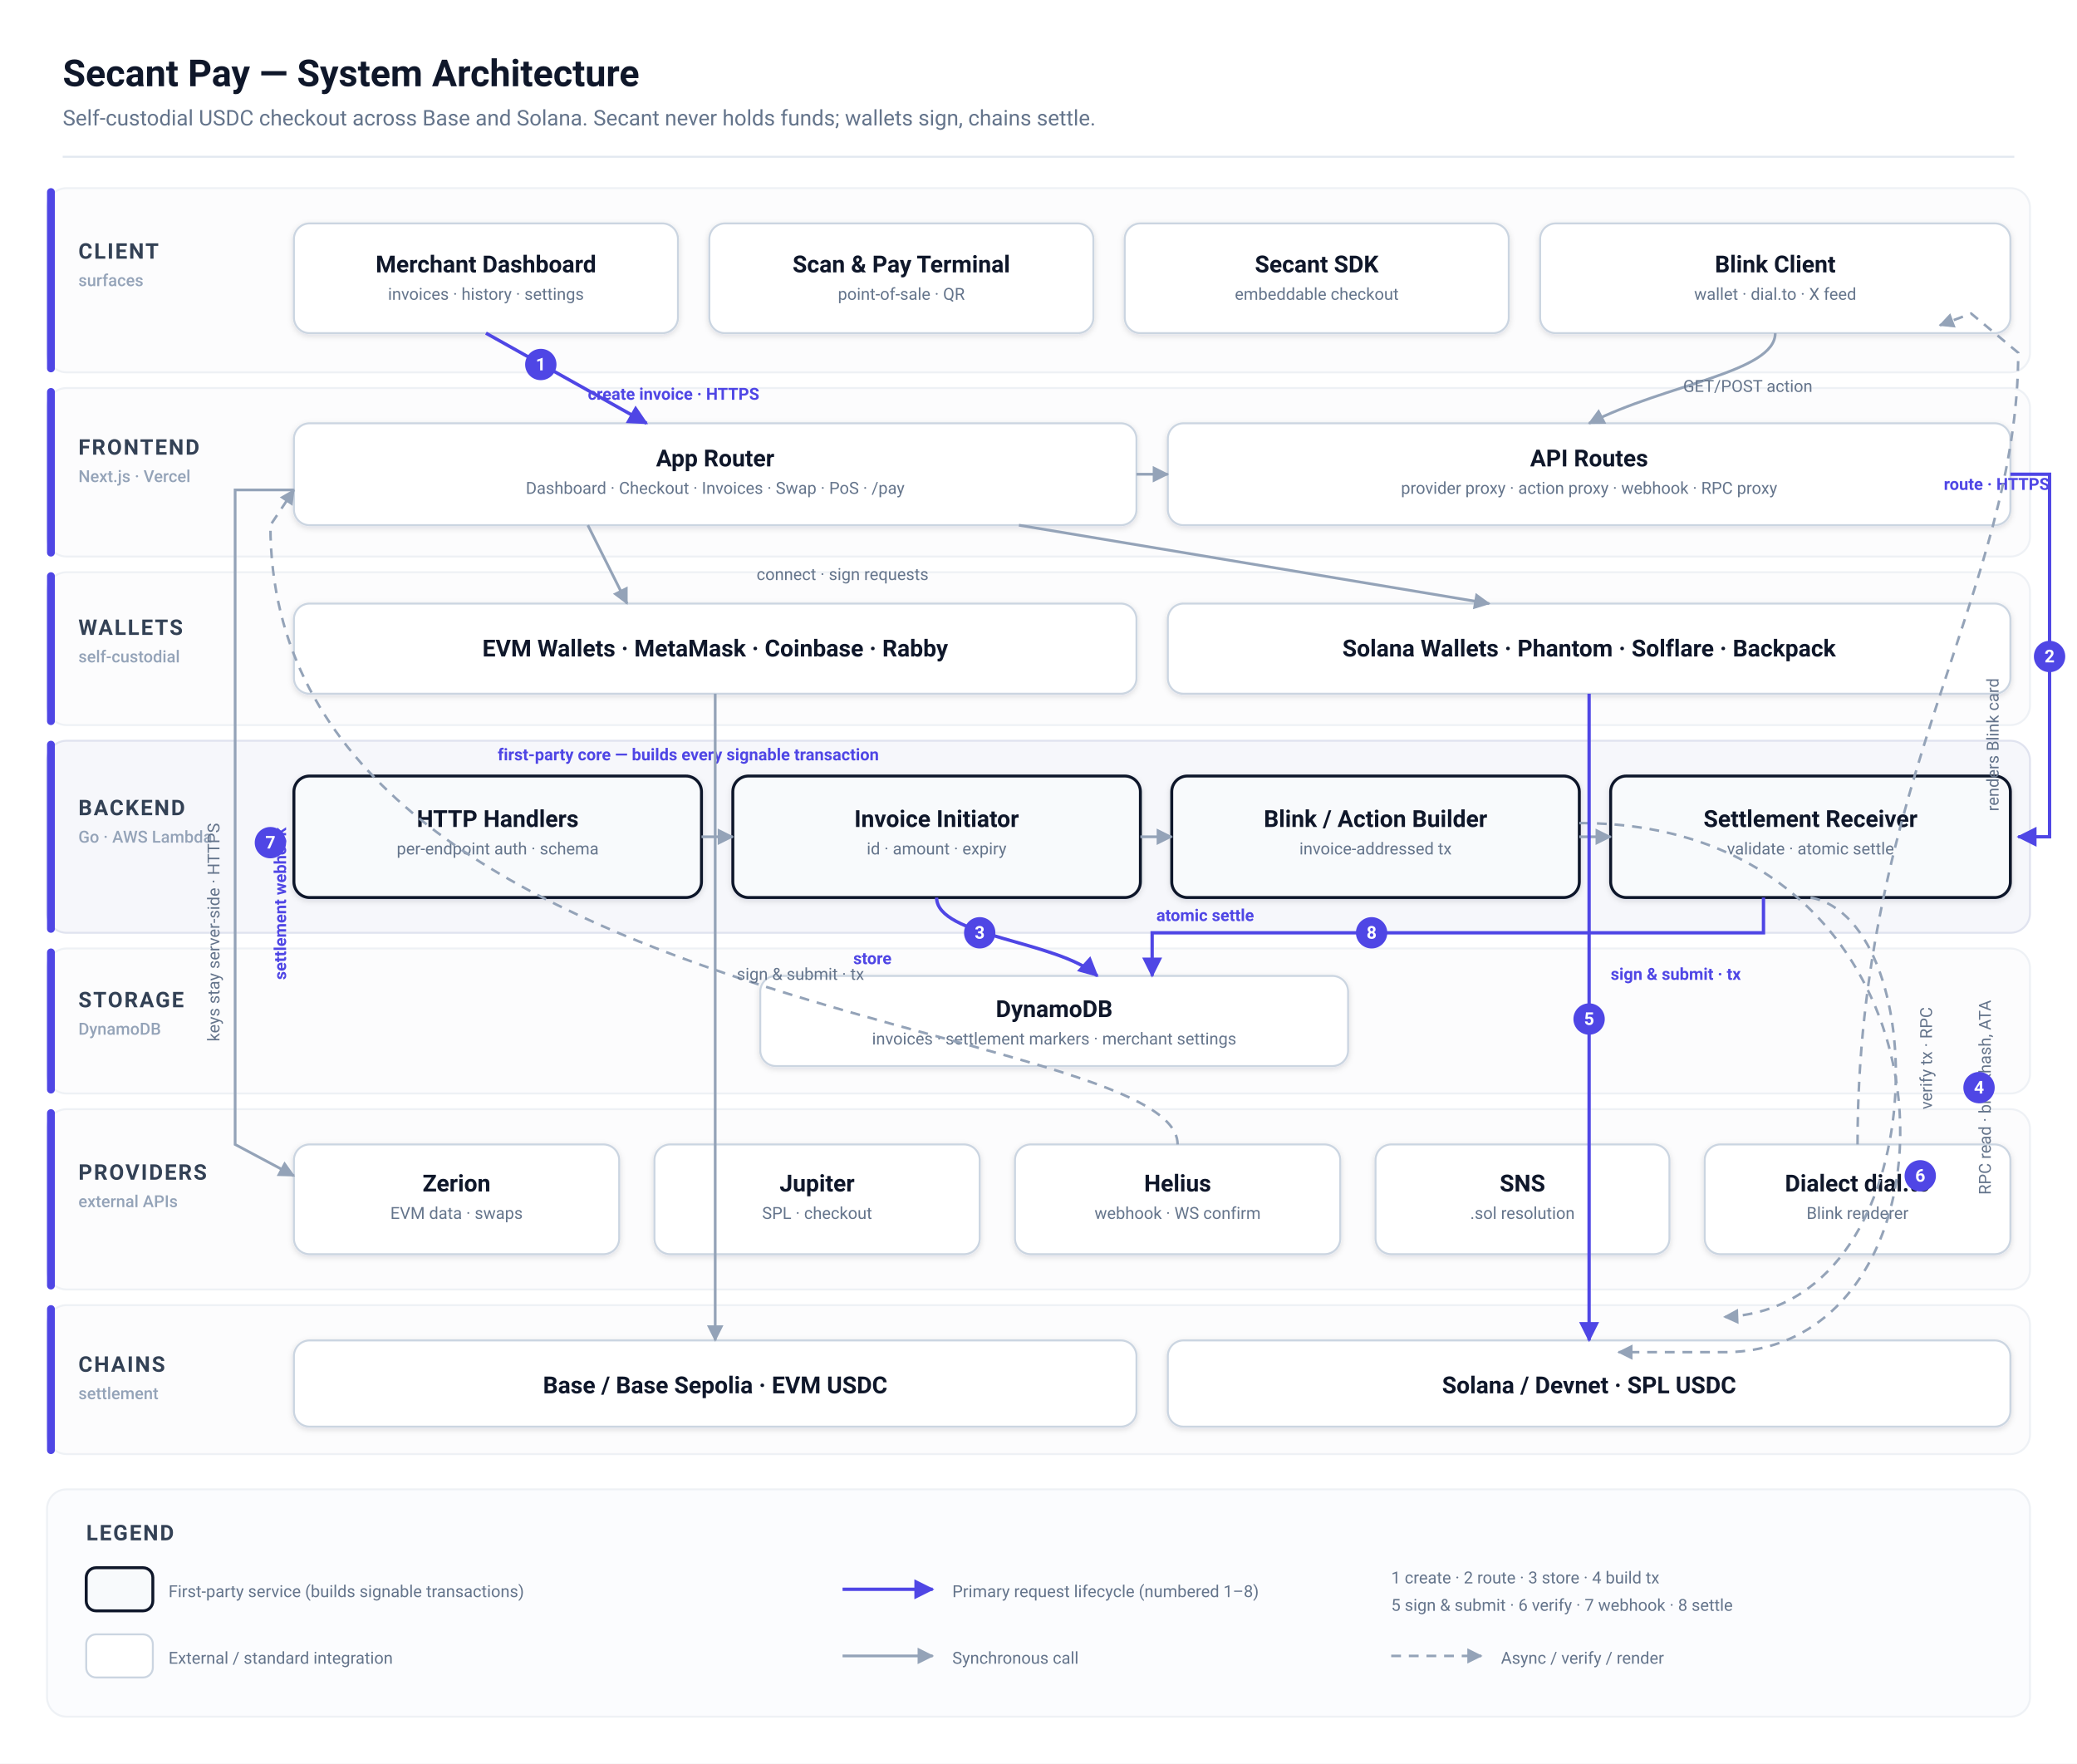
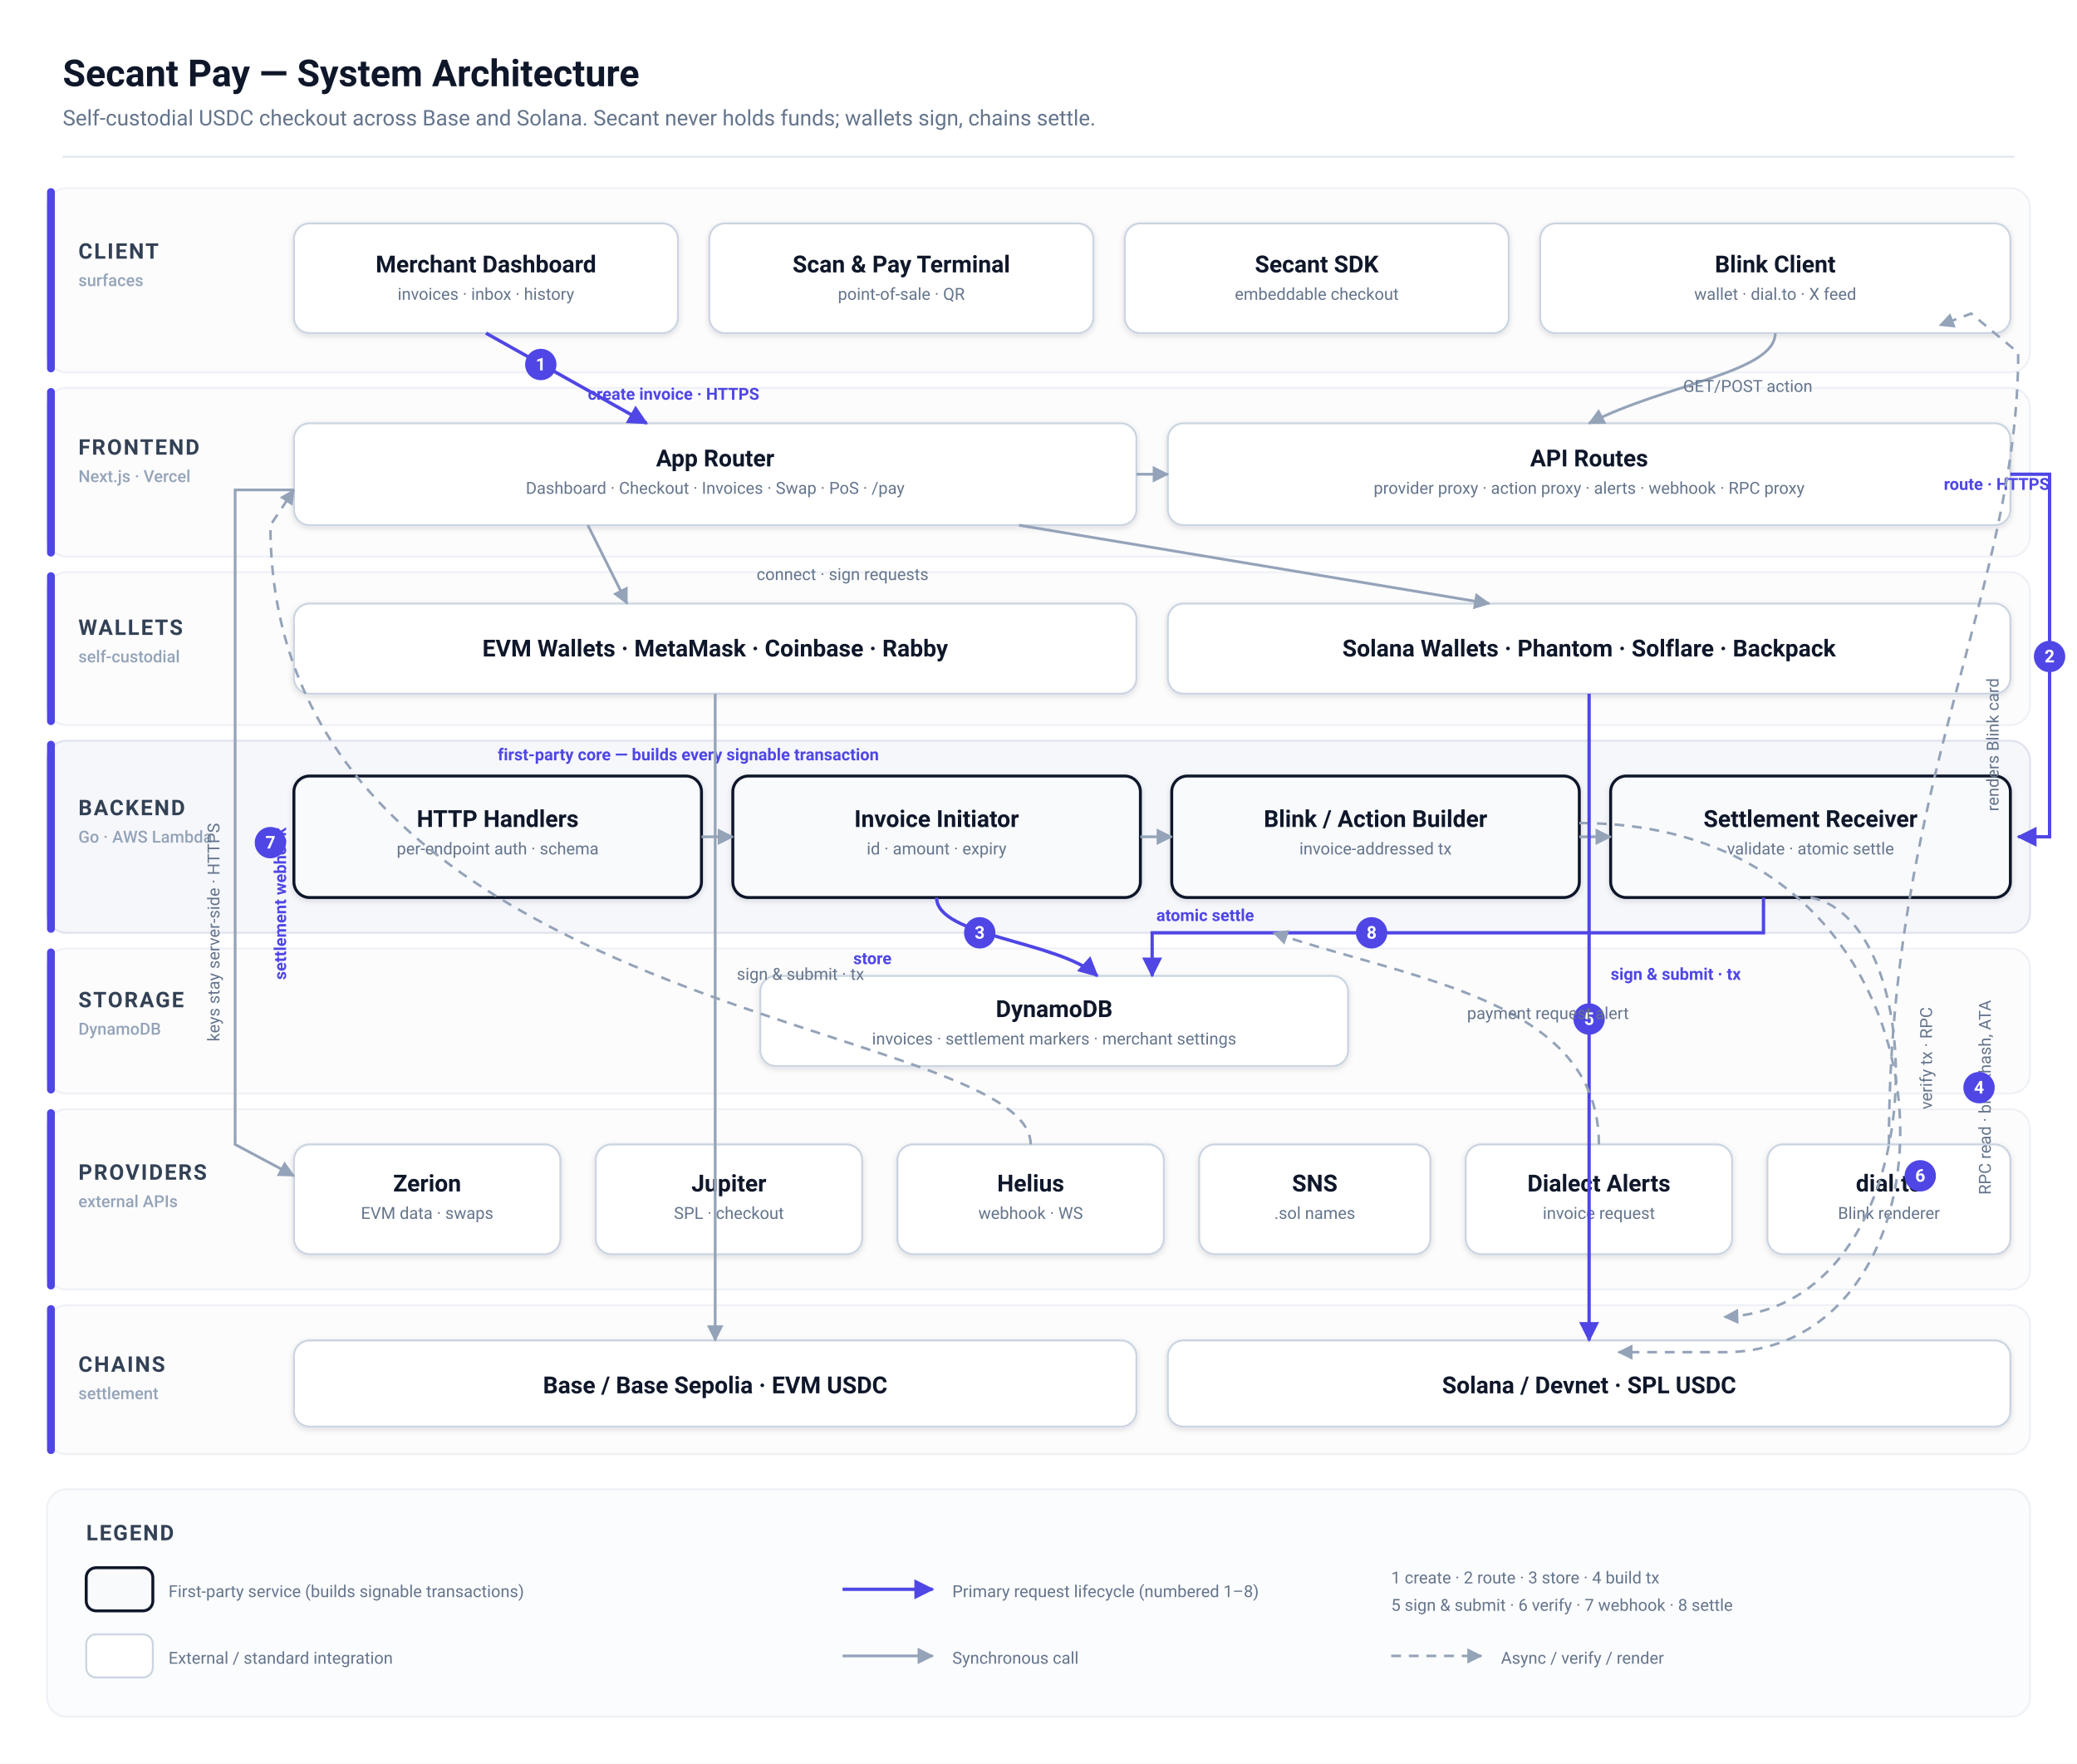
<svg xmlns="http://www.w3.org/2000/svg" viewBox="0 0 1060 900" font-family="-apple-system, BlinkMacSystemFont, 'Segoe UI', Roboto, Helvetica, Arial, sans-serif" role="img">
  <defs>
    <filter id="sh" x="-20%" y="-20%" width="140%" height="160%">
      <feDropShadow dx="0" dy="1" stdDeviation="1.6" flood-color="#0f172a" flood-opacity="0.13" />
    </filter>
    <marker id="ar" markerWidth="8" markerHeight="8" refX="5.5" refY="3" orient="auto" markerUnits="strokeWidth">
      <path d="M0,0 L6,3 L0,6 Z" fill="#94a3b8" />
    </marker>
    <marker id="arA" markerWidth="8" markerHeight="8" refX="5.5" refY="3" orient="auto" markerUnits="strokeWidth">
      <path d="M0,0 L6,3 L0,6 Z" fill="#4f46e5" />
    </marker>
  </defs>
  <style>
    .lane   { fill:#fcfcfd; stroke:#eef1f5; stroke-width:1; }
    .lanec  { fill:#f6f7fb; stroke:#e0e3ef; stroke-width:1; }
    .tab    { fill:#4f46e5; }
    .tier   { font-size:11px; font-weight:700; letter-spacing:.8px; fill:#334155; }
    .tsub   { font-size:8.5px; font-weight:500; fill:#94a3b8; }
    .card   { fill:#ffffff; stroke:#cbd5e1; stroke-width:1; }
    .core   { fill:#f8fafc; stroke:#0f172a; stroke-width:1.5; }
    .nt     { font-size:12px; font-weight:600; fill:#0f172a; }
    .ns     { font-size:8.5px; font-weight:400; fill:#64748b; }
    .e      { stroke:#94a3b8; stroke-width:1.4; fill:none; marker-end:url(#ar); }
    .ed     { stroke:#94a3b8; stroke-width:1.3; fill:none; stroke-dasharray:5 4; marker-end:url(#ar); }
    .ep     { stroke:#4f46e5; stroke-width:1.7; fill:none; marker-end:url(#arA); }
    .el     { font-size:8.5px; fill:#64748b; }
    .elp    { font-size:8.5px; font-weight:600; fill:#4f46e5; }
    .badge  { fill:#4f46e5; }
    .bnum   { font-size:9px; font-weight:700; fill:#ffffff; }
    .h1     { font-size:19px; font-weight:700; fill:#0f172a; }
    .h2     { font-size:11px; font-weight:400; fill:#64748b; }
  </style>
  <rect x="0" y="0" width="1060" height="900" fill="#ffffff" />
  <text class="h1" x="32" y="44">Secant Pay — System Architecture</text>
  <text class="h2" x="32" y="64">Self-custodial USDC checkout across Base and Solana. Secant never holds funds; wallets sign, chains settle.</text>
  <line x1="32" y1="80" x2="1028" y2="80" stroke="#e2e8f0" stroke-width="1" />
  <rect class="lane" x="24" y="96" width="1012" height="94" rx="10" />
  <rect class="lane" x="24" y="198" width="1012" height="86" rx="10" />
  <rect class="lane" x="24" y="292" width="1012" height="78" rx="10" />
  <rect class="lanec" x="24" y="378" width="1012" height="98" rx="10" />
  <rect class="lane" x="24" y="484" width="1012" height="74" rx="10" />
  <rect class="lane" x="24" y="566" width="1012" height="92" rx="10" />
  <rect class="lane" x="24" y="666" width="1012" height="76" rx="10" />
  <rect class="tab" x="24" y="96" width="4" height="94" rx="2" />
  <rect class="tab" x="24" y="198" width="4" height="86" rx="2" />
  <rect class="tab" x="24" y="292" width="4" height="78" rx="2" />
  <rect class="tab" x="24" y="378" width="4" height="98" rx="2" />
  <rect class="tab" x="24" y="484" width="4" height="74" rx="2" />
  <rect class="tab" x="24" y="566" width="4" height="92" rx="2" />
  <rect class="tab" x="24" y="666" width="4" height="76" rx="2" />
  <text class="tier" x="40" y="132">CLIENT</text>
  <text class="tsub" x="40" y="146">surfaces</text>
  <text class="tier" x="40" y="232">FRONTEND</text>
  <text class="tsub" x="40" y="246">Next.js · Vercel</text>
  <text class="tier" x="40" y="324">WALLETS</text>
  <text class="tsub" x="40" y="338">self-custodial</text>
  <text class="tier" x="40" y="416">BACKEND</text>
  <text class="tsub" x="40" y="430">Go · AWS Lambda</text>
  <text class="tier" x="40" y="514">STORAGE</text>
  <text class="tsub" x="40" y="528">DynamoDB</text>
  <text class="tier" x="40" y="602">PROVIDERS</text>
  <text class="tsub" x="40" y="616">external APIs</text>
  <text class="tier" x="40" y="700">CHAINS</text>
  <text class="tsub" x="40" y="714">settlement</text>
  <g filter="url(#sh)">
    <rect class="card" x="150" y="114" width="196" height="56" rx="8" />
    <rect class="card" x="362" y="114" width="196" height="56" rx="8" />
    <rect class="card" x="574" y="114" width="196" height="56" rx="8" />
    <rect class="card" x="786" y="114" width="240" height="56" rx="8" />
  </g>
  <text class="nt" x="248" y="139" text-anchor="middle">Merchant Dashboard</text>
-   <text class="ns" x="248" y="153" text-anchor="middle">invoices · history · settings</text>
+   <text class="ns" x="248" y="153" text-anchor="middle">invoices · inbox · history</text>
  <text class="nt" x="460" y="139" text-anchor="middle">Scan &amp; Pay Terminal</text>
  <text class="ns" x="460" y="153" text-anchor="middle">point-of-sale · QR</text>
  <text class="nt" x="672" y="139" text-anchor="middle">Secant SDK</text>
  <text class="ns" x="672" y="153" text-anchor="middle">embeddable checkout</text>
  <text class="nt" x="906" y="139" text-anchor="middle">Blink Client</text>
  <text class="ns" x="906" y="153" text-anchor="middle">wallet · dial.to · X feed</text>
  <g filter="url(#sh)">
    <rect class="card" x="150" y="216" width="430" height="52" rx="8" />
    <rect class="card" x="596" y="216" width="430" height="52" rx="8" />
  </g>
  <text class="nt" x="365" y="238" text-anchor="middle">App Router</text>
  <text class="ns" x="365" y="252" text-anchor="middle">Dashboard · Checkout · Invoices · Swap · PoS · /pay</text>
  <text class="nt" x="811" y="238" text-anchor="middle">API Routes</text>
-   <text class="ns" x="811" y="252" text-anchor="middle">provider proxy · action proxy · webhook · RPC proxy</text>
+   <text class="ns" x="811" y="252" text-anchor="middle">provider proxy · action proxy · alerts · webhook · RPC proxy</text>
  <g filter="url(#sh)">
    <rect class="card" x="150" y="308" width="430" height="46" rx="8" />
    <rect class="card" x="596" y="308" width="430" height="46" rx="8" />
  </g>
  <text class="nt" x="365" y="335" text-anchor="middle">EVM Wallets · MetaMask · Coinbase · Rabby</text>
  <text class="nt" x="811" y="335" text-anchor="middle">Solana Wallets · Phantom · Solflare · Backpack</text>
  <g filter="url(#sh)">
    <rect class="core" x="150" y="396" width="208" height="62" rx="8" />
    <rect class="core" x="374" y="396" width="208" height="62" rx="8" />
    <rect class="core" x="598" y="396" width="208" height="62" rx="8" />
    <rect class="core" x="822" y="396" width="204" height="62" rx="8" />
  </g>
  <text class="nt" x="254" y="422" text-anchor="middle">HTTP Handlers</text>
  <text class="ns" x="254" y="436" text-anchor="middle">per-endpoint auth · schema</text>
  <text class="nt" x="478" y="422" text-anchor="middle">Invoice Initiator</text>
  <text class="ns" x="478" y="436" text-anchor="middle">id · amount · expiry</text>
  <text class="nt" x="702" y="422" text-anchor="middle">Blink / Action Builder</text>
  <text class="ns" x="702" y="436" text-anchor="middle">invoice-addressed tx</text>
  <text class="nt" x="924" y="422" text-anchor="middle">Settlement Receiver</text>
  <text class="ns" x="924" y="436" text-anchor="middle">validate · atomic settle</text>
  <text class="elp" x="254" y="388">first-party core — builds every signable transaction</text>
  <g filter="url(#sh)">
    <rect class="card" x="388" y="498" width="300" height="46" rx="8" />
  </g>
  <text class="nt" x="538" y="519" text-anchor="middle">DynamoDB</text>
  <text class="ns" x="538" y="533" text-anchor="middle">invoices · settlement markers · merchant settings</text>
  <g filter="url(#sh)">
-     <rect class="card" x="150" y="584" width="166" height="56" rx="8" />
-     <rect class="card" x="334" y="584" width="166" height="56" rx="8" />
-     <rect class="card" x="518" y="584" width="166" height="56" rx="8" />
-     <rect class="card" x="702" y="584" width="150" height="56" rx="8" />
-     <rect class="card" x="870" y="584" width="156" height="56" rx="8" />
-   </g>
-   <text class="nt" x="233" y="608" text-anchor="middle">Zerion</text>
-   <text class="ns" x="233" y="622" text-anchor="middle">EVM data · swaps</text>
-   <text class="nt" x="417" y="608" text-anchor="middle">Jupiter</text>
-   <text class="ns" x="417" y="622" text-anchor="middle">SPL · checkout</text>
-   <text class="nt" x="601" y="608" text-anchor="middle">Helius</text>
-   <text class="ns" x="601" y="622" text-anchor="middle">webhook · WS confirm</text>
-   <text class="nt" x="777" y="608" text-anchor="middle">SNS</text>
-   <text class="ns" x="777" y="622" text-anchor="middle">.sol resolution</text>
-   <text class="nt" x="948" y="608" text-anchor="middle">Dialect dial.to</text>
-   <text class="ns" x="948" y="622" text-anchor="middle">Blink renderer</text>
+     <rect class="card" x="150" y="584" width="136" height="56" rx="8" />
+     <rect class="card" x="304" y="584" width="136" height="56" rx="8" />
+     <rect class="card" x="458" y="584" width="136" height="56" rx="8" />
+     <rect class="card" x="612" y="584" width="118" height="56" rx="8" />
+     <rect class="card" x="748" y="584" width="136" height="56" rx="8" />
+     <rect class="card" x="902" y="584" width="124" height="56" rx="8" />
+   </g>
+   <text class="nt" x="218" y="608" text-anchor="middle">Zerion</text>
+   <text class="ns" x="218" y="622" text-anchor="middle">EVM data · swaps</text>
+   <text class="nt" x="372" y="608" text-anchor="middle">Jupiter</text>
+   <text class="ns" x="372" y="622" text-anchor="middle">SPL · checkout</text>
+   <text class="nt" x="526" y="608" text-anchor="middle">Helius</text>
+   <text class="ns" x="526" y="622" text-anchor="middle">webhook · WS</text>
+   <text class="nt" x="671" y="608" text-anchor="middle">SNS</text>
+   <text class="ns" x="671" y="622" text-anchor="middle">.sol names</text>
+   <text class="nt" x="816" y="608" text-anchor="middle">Dialect Alerts</text>
+   <text class="ns" x="816" y="622" text-anchor="middle">invoice request</text>
+   <text class="nt" x="964" y="608" text-anchor="middle">dial.to</text>
+   <text class="ns" x="964" y="622" text-anchor="middle">Blink renderer</text>
  <g filter="url(#sh)">
    <rect class="card" x="150" y="684" width="430" height="44" rx="8" />
    <rect class="card" x="596" y="684" width="430" height="44" rx="8" />
  </g>
  <text class="nt" x="365" y="711" text-anchor="middle">Base / Base Sepolia · EVM USDC</text>
  <text class="nt" x="811" y="711" text-anchor="middle">Solana / Devnet · SPL USDC</text>
  <path class="ep" d="M248,170 L330,216" />
  <circle class="badge" cx="276" cy="186" r="8" />
  <text class="bnum" x="276" y="189" text-anchor="middle">1</text>
  <text class="elp" x="300" y="204">create invoice · HTTPS</text>
  <path class="e" d="M906,170 C906,190 850,196 811,216" />
  <text class="el" x="892" y="200" text-anchor="middle">GET/POST action</text>
  <path class="e" d="M580,242 L596,242" />
  <path class="ep" d="M1026,242 L1046,242 L1046,427 L1030,427" />
  <circle class="badge" cx="1046" cy="335" r="8" />
  <text class="bnum" x="1046" y="338" text-anchor="middle">2</text>
  <text class="elp" x="1046" y="250" text-anchor="end">route · HTTPS</text>
  <path class="e" d="M300,268 L320,308" />
  <path class="e" d="M520,268 L760,308" />
  <text class="el" x="430" y="296" text-anchor="middle">connect · sign requests</text>
  <path class="e" d="M358,427 L374,427" />
  <path class="e" d="M582,427 L598,427" />
  <path class="e" d="M806,427 L822,427" />
  <path class="ep" d="M478,458 C478,478 540,480 560,498" />
  <circle class="badge" cx="500" cy="476" r="8" />
  <text class="bnum" x="500" y="479" text-anchor="middle">3</text>
  <text class="elp" x="455" y="492" text-anchor="end">store</text>
  <path class="ep" d="M900,458 L900,476 L588,476 L588,498" />
  <circle class="badge" cx="700" cy="476" r="8" />
  <text class="bnum" x="700" y="479" text-anchor="middle">8</text>
  <text class="elp" x="640" y="470" text-anchor="end">atomic settle</text>
  <path class="e" d="M150,250 L120,250 L120,584 L150,600" />
  <text class="el" x="112" y="420" text-anchor="end" transform="rotate(-90 112 420)">keys stay server-side · HTTPS</text>
-   <path class="ed" d="M601,584 C601,520 138,520 138,268 L150,250" />
+   <path class="ed" d="M526,584 C526,520 138,520 138,268 L150,250" />
  <circle class="badge" cx="138" cy="430" r="8" />
  <text class="bnum" x="138" y="433" text-anchor="middle">7</text>
  <text class="elp" x="146" y="500" transform="rotate(-90 146 500)">settlement webhook</text>
  <path class="ed" d="M806,420 C1010,420 1010,690 880,690 L826,690" />
  <text class="el" x="1016" y="560" text-anchor="middle" transform="rotate(-90 1016 560)">RPC read · blockhash, ATA</text>
  <circle class="badge" cx="1010" cy="555" r="8" />
  <text class="bnum" x="1010" y="558" text-anchor="middle">4</text>
  <path class="ep" d="M811,354 L811,684" />
  <circle class="badge" cx="811" cy="520" r="8" />
  <text class="bnum" x="811" y="523" text-anchor="middle">5</text>
  <text class="elp" x="822" y="500">sign &amp; submit · tx</text>
  <path class="e" d="M365,354 L365,684" />
  <text class="el" x="376" y="500">sign &amp; submit · tx</text>
  <path class="ed" d="M924,458 C988,470 988,668 880,672" />
  <circle class="badge" cx="980" cy="600" r="8" />
  <text class="bnum" x="980" y="603" text-anchor="middle">6</text>
  <text class="el" x="986" y="540" text-anchor="middle" transform="rotate(-90 986 540)">verify tx · RPC</text>
-   <path class="ed" d="M948,584 C948,400 1030,300 1030,180 L1006,160 L990,166" />
+   <path class="ed" d="M816,584 C816,510 720,500 650,476" />
+   <text class="el" x="790" y="520" text-anchor="middle">payment request alert</text>
+   <path class="ed" d="M964,584 C964,400 1030,300 1030,180 L1006,160 L990,166" />
  <text class="el" x="1020" y="380" text-anchor="middle" transform="rotate(-90 1020 380)">renders Blink card</text>
  <rect x="24" y="760" width="1012" height="116" rx="10" fill="#fbfcfe" stroke="#eef1f5" />
  <text class="tier" x="44" y="786">LEGEND</text>
  <rect class="core" x="44" y="800" width="34" height="22" rx="5" />
  <text class="ns" x="86" y="815" fill="#334155">First-party service (builds signable transactions)</text>
  <rect class="card" x="44" y="834" width="34" height="22" rx="5" />
  <text class="ns" x="86" y="849" fill="#334155">External / standard integration</text>
  <line x1="430" y1="811" x2="476" y2="811" class="ep" />
  <text class="ns" x="486" y="815" fill="#334155">Primary request lifecycle (numbered 1–8)</text>
  <line x1="430" y1="845" x2="476" y2="845" class="e" />
  <text class="ns" x="486" y="849" fill="#334155">Synchronous call</text>
  <line x1="710" y1="845" x2="756" y2="845" class="ed" />
  <text class="ns" x="766" y="849" fill="#334155">Async / verify / render</text>
  <text class="ns" x="710" y="808" fill="#334155">1 create  ·  2 route  ·  3 store  ·  4 build tx</text>
  <text class="ns" x="710" y="822" fill="#334155">5 sign &amp; submit  ·  6 verify  ·  7 webhook  ·  8 settle</text>
</svg>
